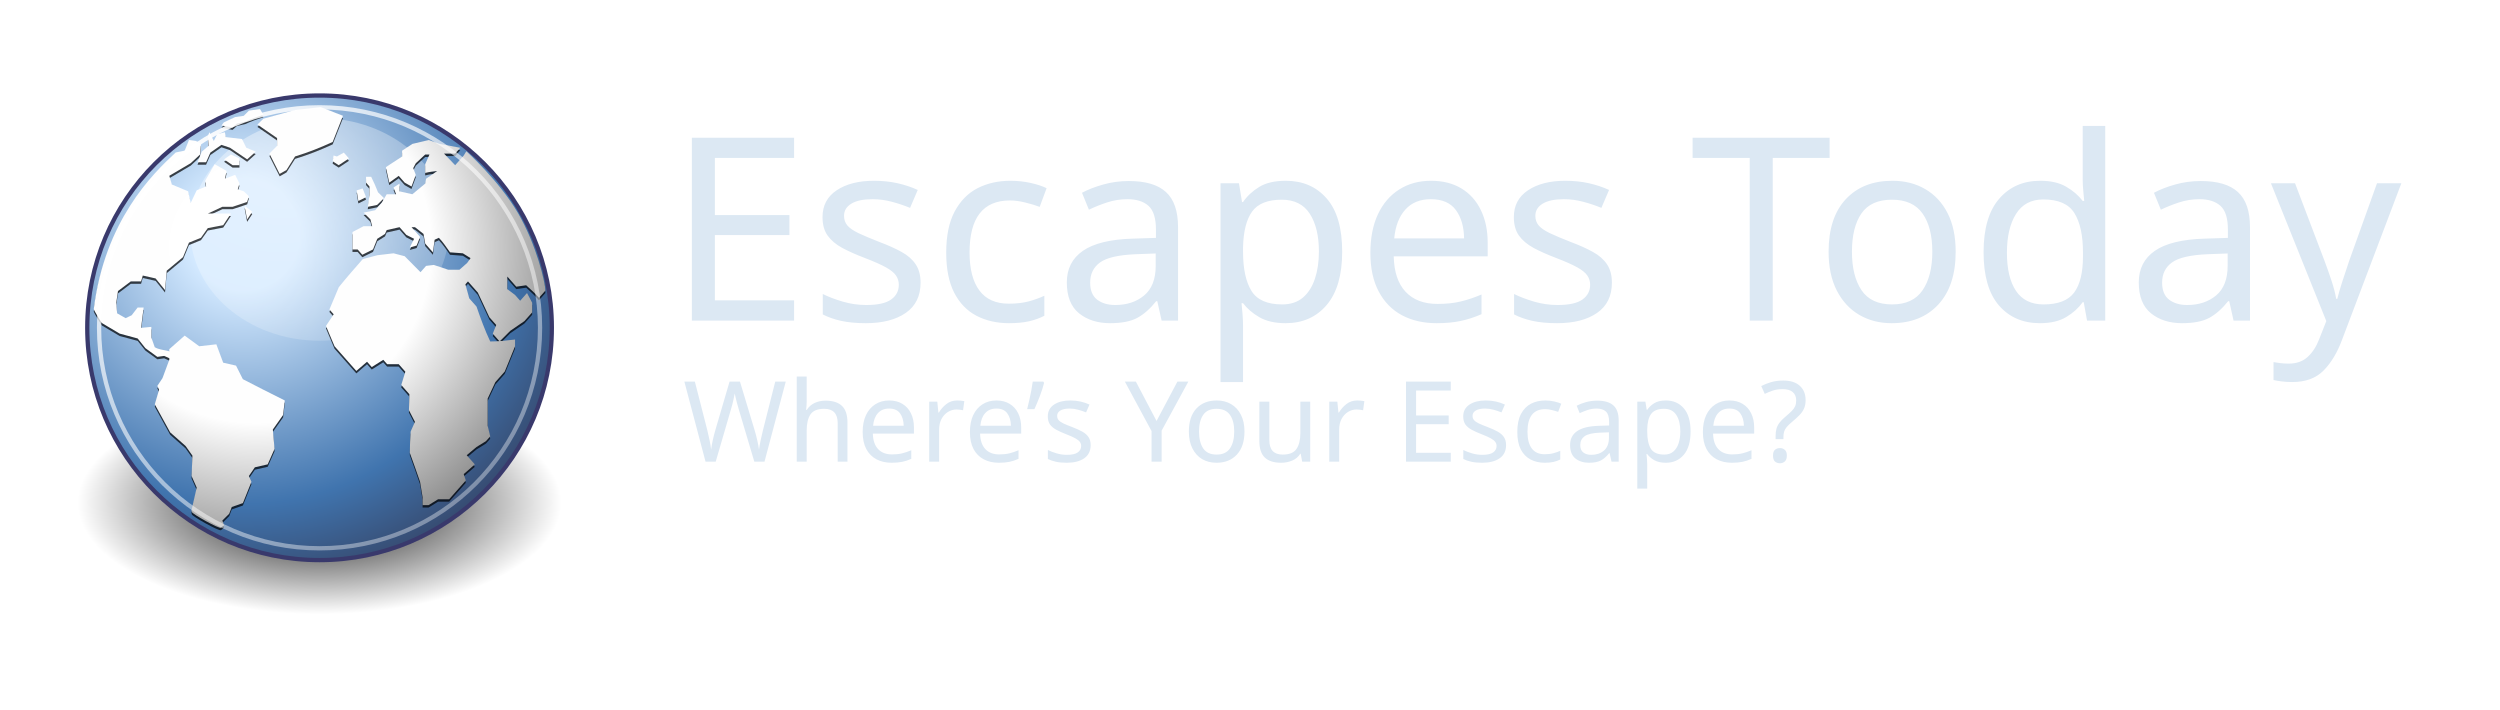
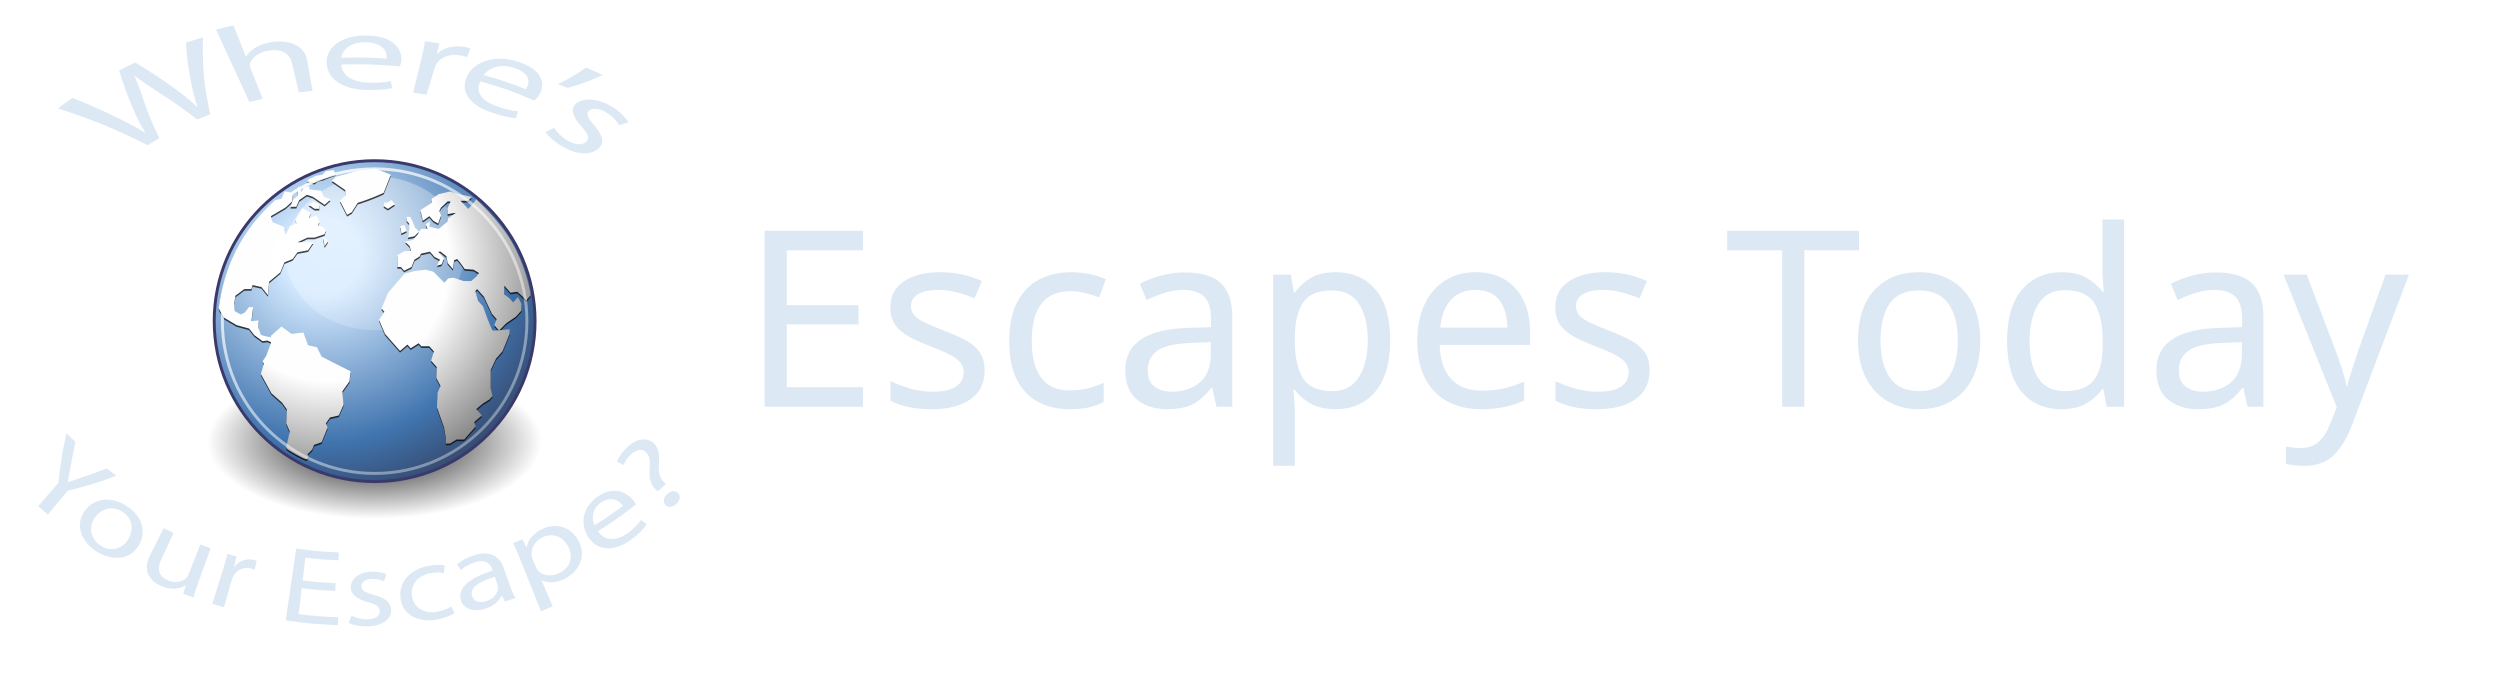
- <svg xmlns="http://www.w3.org/2000/svg" version="1.1" id="Layer_1" x="0px" y="0px" width="468.5px" height="133px" viewBox="0 0 468.5 133" enable-background="new 0 0 468.5 133" xml:space="preserve">
-   <text transform="matrix(1 0 0 1 125 60.0801)" fill="#DCE8F3" font-family="'MyriadPro-Regular'" font-size="48">Escapes Today</text>
-   <text transform="matrix(1 0 0 1 128 86.5166)" fill="#DCE8F3" font-family="'MyriadPro-Regular'" font-size="21">Where’s Your Escape?</text>
+ <svg xmlns="http://www.w3.org/2000/svg" version="1.1" id="Layer_1" x="0px" y="0px" width="487.063px" height="133px" viewBox="-0.313 0 487.063 133" enable-background="new -0.313 0 487.063 133" xml:space="preserve">
+   <text transform="matrix(1 0 0 1 144 79.2363)" fill="#DCE8F3" font-family="'MyriadPro-Regular'" font-size="48">Escapes Today</text>
+   <g>
+     <g enable-background="new    ">
+       <path fill="#DCE8F3" d="M7.11,98.609c1.583-1.806,2.375-2.71,3.958-4.516c0.432-3.958,0.748-5.902,1.565-9.692    c0.691,0.69,1.04,1.031,1.747,1.696c-0.393,1.776-0.568,2.67-0.879,4.483c-0.214,1.242-0.386,2.235-0.605,3.345    c0.016,0.014,0.024,0.021,0.04,0.035c0.979-0.38,2.03-0.704,3.217-1.117c1.748-0.589,2.608-0.903,4.298-1.574    c0.754,0.58,1.135,0.861,1.902,1.416c-3.652,1.371-5.553,1.963-9.482,2.922c-1.54,1.854-2.31,2.782-3.85,4.637    C8.25,99.603,7.868,99.275,7.11,98.609z" />
+       <path fill="#DCE8F3" d="M26.822,106.081c-1.785,3.309-5.586,3.109-8.346,1.351c-3.09-1.969-4.179-5.315-2.272-7.9    c2.02-2.737,5.333-2.736,8.141-0.957C27.256,100.42,28.298,103.346,26.822,106.081z M18.165,100.863    c-1.274,1.826-0.853,4.19,1.147,5.461c1.954,1.241,4.281,0.649,5.421-1.335c0.858-1.494,1.042-3.867-1.173-5.272    S19.271,99.278,18.165,100.863z" />
+       <path fill="#DCE8F3" d="M38.221,113.772c-0.354,0.988-0.64,1.868-0.831,2.647c-0.801-0.285-1.2-0.433-1.996-0.736    c0.186-0.639,0.279-0.958,0.467-1.597c-0.02-0.008-0.031-0.011-0.051-0.019c-0.87,0.543-2.571,1.043-4.734,0.093    c-1.912-0.84-3.771-2.74-2.175-5.936c1.062-2.127,1.592-3.188,2.654-5.315c0.773,0.386,1.162,0.573,1.943,0.938    c-0.953,2.04-1.43,3.059-2.383,5.099c-0.818,1.75-0.689,3.271,1.296,4.123c1.464,0.628,2.831,0.229,3.506-0.382    c0.222-0.2,0.417-0.49,0.538-0.804c0.901-2.327,1.351-3.487,2.251-5.814c0.799,0.309,1.201,0.458,2.006,0.746    C39.716,109.601,39.217,110.989,38.221,113.772z" />
+       <path fill="#DCE8F3" d="M43.134,110.963c0.355-1.143,0.635-2.134,0.848-3.058c0.712,0.222,1.071,0.331,1.788,0.536    c-0.193,0.774-0.29,1.16-0.481,1.936c0.038,0.011,0.057,0.017,0.095,0.027c0.898-1.163,2.354-1.652,3.734-1.316    c0.234,0.057,0.393,0.114,0.57,0.199c-0.16,0.679-0.241,1.021-0.401,1.699c-0.206-0.091-0.416-0.164-0.703-0.234    c-1.48-0.362-2.799,0.297-3.451,1.544c-0.118,0.226-0.246,0.498-0.332,0.802c-0.591,2.085-0.887,3.128-1.478,5.213    c-0.909-0.257-1.361-0.39-2.264-0.67C41.889,114.97,42.304,113.634,43.134,110.963z" />
+       <path fill="#DCE8F3" d="M65.012,115.123c-2.621-0.115-3.931-0.222-6.539-0.533c-0.244,2.026-0.365,3.04-0.608,5.065    c3.076,0.368,4.622,0.486,7.714,0.596c-0.022,0.612-0.033,0.92-0.055,1.532c-4.081-0.145-6.121-0.327-10.169-0.914    c0.816-5.601,1.225-8.403,2.041-14.005c3.301,0.479,4.965,0.629,8.292,0.762c-0.024,0.612-0.038,0.922-0.063,1.534    c-2.581-0.103-3.87-0.205-6.438-0.512c-0.214,1.776-0.321,2.664-0.534,4.44c2.563,0.307,3.85,0.412,6.425,0.525    C65.052,114.219,65.039,114.519,65.012,115.123z" />
+       <path fill="#DCE8F3" d="M68.181,119.951c0.682,0.361,1.909,0.737,3.079,0.707c1.702-0.044,2.463-0.769,2.419-1.607    c-0.047-0.882-0.73-1.326-2.403-1.774c-2.233-0.599-3.263-1.63-3.251-2.849c0.016-1.637,1.538-2.94,4.026-3.035    c1.173-0.045,2.217,0.182,2.891,0.47c-0.172,0.552-0.261,0.825-0.44,1.376c-0.482-0.221-1.352-0.504-2.446-0.463    c-1.265,0.047-1.962,0.682-1.951,1.438c0.012,0.84,0.736,1.22,2.346,1.658c2.146,0.585,3.319,1.362,3.436,2.869    c0.138,1.778-1.54,3.206-4.644,3.284c-1.43,0.036-2.755-0.239-3.661-0.672C67.824,120.793,67.944,120.513,68.181,119.951z" />
+       <path fill="#DCE8F3" d="M88.254,119.438c-0.553,0.374-1.84,0.986-3.574,1.281c-3.897,0.663-6.665-1.2-6.974-4.292    c-0.312-3.112,1.903-5.561,5.641-6.217c1.23-0.216,2.366-0.171,2.987-0.045c-0.07,0.599-0.108,0.899-0.185,1.498    c-0.557-0.143-1.391-0.209-2.546-0.006c-2.672,0.47-3.914,2.328-3.649,4.432c0.294,2.333,2.38,3.548,4.9,3.107    c1.311-0.229,2.122-0.671,2.725-1.031C87.847,118.677,87.981,118.93,88.254,119.438z" />
+       <path fill="#DCE8F3" d="M98.046,117.203c-0.232-0.464-0.347-0.695-0.577-1.159c-0.03,0.01-0.045,0.015-0.076,0.024    c-0.443,0.983-1.584,2.096-3.392,2.596c-2.569,0.711-4.225-0.424-4.557-1.855c-0.556-2.394,1.716-4.204,6.228-5.635    c-0.026-0.08-0.039-0.119-0.064-0.199c-0.258-0.8-0.973-2.125-3.307-1.455c-1.06,0.305-2.095,0.883-2.798,1.533    c-0.31-0.425-0.462-0.637-0.767-1.064c0.817-0.76,2.076-1.451,3.489-1.862c3.429-0.998,4.938,0.643,5.612,2.564    c0.503,1.435,0.755,2.152,1.259,3.587c0.292,0.832,0.629,1.625,1.013,2.225C99.286,116.792,98.873,116.933,98.046,117.203z     M96.113,112.377c-2.36,0.717-4.968,1.77-4.473,3.681c0.3,1.158,1.427,1.456,2.588,1.126c1.624-0.461,2.403-1.601,2.485-2.527    c0.018-0.203,0.001-0.42-0.057-0.6C96.439,113.386,96.33,113.049,96.113,112.377z" />
+       <path fill="#DCE8F3" d="M101.001,108.857c-0.482-1.21-0.918-2.165-1.318-3.046c0.715-0.283,1.071-0.43,1.781-0.73    c0.308,0.627,0.462,0.939,0.771,1.565c0.019-0.008,0.028-0.015,0.047-0.022c0.34-1.491,1.308-2.705,3.046-3.552    c2.573-1.253,5.474-0.527,6.99,2.161c1.795,3.184,0.121,6.207-2.712,7.571c-1.59,0.766-3.244,0.845-4.36,0.227    c-0.02,0.009-0.029,0.016-0.049,0.024c0.87,2.031,1.304,3.045,2.173,5.076c-0.915,0.392-1.375,0.582-2.297,0.949    C103.444,114.992,102.63,112.947,101.001,108.857z M104.106,110.507c0.107,0.251,0.252,0.478,0.394,0.653    c0.807,1.003,2.567,1.249,4.11,0.515c2.279-1.085,2.824-3.206,1.732-5.267c-0.954-1.8-2.889-2.721-4.978-1.725    c-1.347,0.643-2.237,2.036-2.102,3.467c0.022,0.239,0.059,0.521,0.158,0.752C103.695,109.543,103.832,109.866,104.106,110.507z" />
+       <path fill="#DCE8F3" d="M116.184,103.488c1.375,2.089,3.698,1.853,5.695,0.451c1.431-1.003,2.137-1.832,2.688-2.621    c0.453,0.32,0.681,0.478,1.137,0.794c-0.512,0.766-1.506,1.951-3.284,3.188c-3.44,2.395-6.651,1.837-8.217-0.799    s-0.951-5.754,1.942-7.754c3.244-2.242,5.834-0.677,6.986,0.796c0.232,0.297,0.372,0.562,0.466,0.728    C120.717,100.527,119.23,101.57,116.184,103.488z M121.061,98.544c-0.68-0.96-2.244-2.029-4.31-0.608    c-1.858,1.278-1.777,3.237-1.25,4.418C117.769,100.925,118.884,100.163,121.061,98.544z" />
+       <path fill="#DCE8F3" d="M127.834,95.72c-0.161-0.15-0.24-0.226-0.401-0.376c-0.867-0.747-1.308-2.01-1.174-3.817    c0.12-1.61,0.023-2.651-0.626-3.338c-0.736-0.778-1.815-0.741-2.977,0.282c-0.664,0.585-1.25,1.427-1.469,2.132    c-0.522-0.253-0.782-0.38-1.299-0.639c0.299-0.901,1.129-2.048,2.085-2.912c2.076-1.875,4.015-1.761,5.144-0.633    c1.01,1.01,1.045,2.439,0.943,4.183c-0.093,1.594,0.196,2.572,0.98,3.306c0.156,0.154,0.233,0.229,0.389,0.384    C128.797,94.872,128.478,95.157,127.834,95.72z M129.297,98.344c-0.507-0.589-0.334-1.456,0.395-2.108    c0.73-0.653,1.594-0.715,2.123-0.145c0.499,0.539,0.397,1.41-0.396,2.12C130.667,98.883,129.776,98.9,129.297,98.344z" />
+     </g>
+   </g>
  <g id="Layer_1_1_">
    <g>
-       <radialGradient id="SVGID_1_" cx="-567.143" cy="1167.413" r="13.242" gradientTransform="matrix(3.425 0 0 1.5755 2002.348 -1745.022)" gradientUnits="userSpaceOnUse">
+       <radialGradient id="SVGID_1_" cx="-357.856" cy="-1254.084" r="9.508" gradientTransform="matrix(3.425 0 0 -1.5755 1298.329 -1889.688)" gradientUnits="userSpaceOnUse">
        <stop offset="0" style="stop-color:#000000" />
        <stop offset="1" style="stop-color:#000000;stop-opacity:0" />
      </radialGradient>
-       <path fill="url(#SVGID_1_)" d="M105.24,94.238c0,11.525-20.306,20.863-45.355,20.863c-25.048,0-45.354-9.34-45.354-20.863l0,0    c0-11.521,20.307-20.863,45.354-20.863C84.934,73.375,105.24,82.717,105.24,94.238L105.24,94.238z" />
-       <radialGradient id="SVGID_2_" cx="-384.063" cy="936.821" r="32.321" gradientTransform="matrix(2.0833 0 0 2.0833 845.8033 -1907.694)" gradientUnits="userSpaceOnUse">
+       <path fill="url(#SVGID_1_)" d="M105.24,86.122c0,8.274-14.58,14.979-32.564,14.979c-17.984,0-32.563-6.707-32.563-14.979l0,0    c0-8.272,14.58-14.979,32.563-14.979C90.661,71.143,105.24,77.85,105.24,86.122L105.24,86.122z" />
+       <radialGradient id="SVGID_2_" cx="-157.051" cy="-980.65" r="23.206" gradientTransform="matrix(2.0833 0 0 -2.0833 389.6641 -1992.948)" gradientUnits="userSpaceOnUse">
        <stop offset="0" style="stop-color:#D3E9FF" />
        <stop offset="0.155" style="stop-color:#D3E9FF" />
        <stop offset="0.75" style="stop-color:#4074AE" />
        <stop offset="1" style="stop-color:#36486C" />
      </radialGradient>
-       <path fill="url(#SVGID_2_)" stroke="#39396C" stroke-width="0.8" d="M103.416,61.429c0,24.043-19.493,43.535-43.533,43.535    S16.351,85.471,16.351,61.429c0-24.042,19.491-43.532,43.532-43.532C83.927,17.897,103.416,37.387,103.416,61.429z" />
-       <radialGradient id="SVGID_3_" cx="-383.907" cy="1031.246" r="35.197" gradientTransform="matrix(2.0542 0 0 1.7662 841.319 -1792.747)" gradientUnits="userSpaceOnUse">
+       <path fill="url(#SVGID_2_)" stroke="#39396C" stroke-width="0.575" d="M103.93,62.565c0,17.263-13.996,31.258-31.256,31.258    S41.419,79.827,41.419,62.565S55.413,31.31,72.674,31.31C89.938,31.31,103.93,45.304,103.93,62.565z" />
+       <radialGradient id="SVGID_3_" cx="-157.258" cy="-1106.401" r="25.27" gradientTransform="matrix(2.0542 0 0 -1.7662 390.5558 -1915.101)" gradientUnits="userSpaceOnUse">
        <stop offset="0" style="stop-color:#FFFFFF" />
        <stop offset="1" style="stop-color:#FFFFFF;stop-opacity:0" />
      </radialGradient>
-       <path opacity="0.422" fill="url(#SVGID_3_)" enable-background="new    " d="M84.151,42.987    c0,11.523-10.865,20.864-24.266,20.864c-13.402,0-24.264-9.341-24.264-20.864c0-11.522,10.862-20.864,24.264-20.864    C73.286,22.123,84.151,31.464,84.151,42.987z" />
+       <path opacity="0.422" fill="url(#SVGID_3_)" enable-background="new    " d="M90.099,49.324c0,8.273-7.801,14.98-17.423,14.98    c-9.623,0-17.421-6.707-17.421-14.98c0-8.272,7.798-14.98,17.421-14.98C82.298,34.344,90.099,41.051,90.099,49.324z" />
      <g transform="matrix(.98237,0,0,.98237,.12108,.23291)">
-         <path fill-opacity="0.714" d="M103.918,55.659L103.918,55.659l-1.227,1.386c-0.75-0.885-1.593-1.627-2.443-2.404l-1.877,0.276     l-1.712-1.937v2.399l1.465,1.112l0.978,1.107l1.308-1.477c0.33,0.616,0.654,1.232,0.98,1.848v1.846l-1.473,1.662l-2.692,1.848     l-2.039,2.034l-1.306-1.481l0.653-1.661l-1.301-1.478L91.03,56.03l-1.88-2.124l-0.495,0.554l0.74,2.679l1.386,1.57     c0.791,2.284,1.574,4.468,2.609,6.652c1.611,0,3.132-0.171,4.732-0.371v1.293l-1.959,4.804l-1.793,2.028l-1.469,3.148v5.168     l0.489,2.032l-0.813,0.921l-1.796,1.111l-1.879,1.568l1.553,1.753l-2.122,1.849l0.405,1.201l-3.182,3.603h-2.122l-1.793,1.111     h-1.146v-1.477l-0.488-2.958c-0.631-1.855-1.286-3.698-1.955-5.537c0-1.36,0.082-2.706,0.159-4.066l0.819-1.847l-1.146-2.219     l0.086-3.047l-1.551-1.757l0.776-2.537l-1.262-1.433h-2.205l-0.734-0.831l-2.203,1.388l-0.898-1.02l-2.04,1.754l-4.163-4.708     l-1.63-3.88l1.468-2.215l-0.812-0.922l1.792-4.251c1.471-1.833,3.013-3.592,4.57-5.357l2.775-0.739l3.1-0.368l2.122,0.555     l3.019,3.045l1.06-1.199l1.467-0.185l2.775,0.922h2.123l1.471-1.293l0.653-0.922l-1.472-0.923l-2.449-0.184     c-0.679-0.943-1.311-1.933-2.116-2.771l-0.819,0.368l-0.327,2.403l-1.47-1.662l-0.326-1.849l-1.633-1.29h-0.656l1.633,1.846     l-0.652,1.661l-1.304,0.37l0.813-1.662l-1.47-0.736l-1.301-1.477l-2.449,0.552l-0.329,0.737l-1.467,0.925l-0.817,2.033     l-2.039,1.015l-0.899-1.015h-0.977V44.49l2.122-1.109h1.63l-0.328-1.291l-1.302-1.293l2.2-0.462l1.223-1.383l0.982-1.664h1.793     l-0.49-1.29l1.146-0.74v1.479l2.446,0.554l2.446-2.031l0.163-0.925l2.12-1.477c-0.768,0.096-1.533,0.166-2.283,0.369v-1.664     l0.814-1.847h-0.814l-1.793,1.663l-0.493,0.924l0.493,1.295l-0.819,2.215l-1.303-0.739l-1.14-1.291l-1.799,1.291l-0.65-2.954     l3.097-2.031v-1.108l1.962-1.293l3.1-0.74l2.123,0.74l3.916,0.739l-0.977,1.107h-2.125l2.125,2.216l1.63-1.846l0.495-0.812     c0,0,6.258,5.609,9.838,11.742C102.236,46.955,103.918,54.19,103.918,55.659L103.918,55.659z" />
-         <path fill-opacity="0.714" d="M63.504,29.89l-0.163,1.107l1.146,0.74l1.954-1.293l-0.977-1.107l-1.309,0.739L63.504,29.89" />
-         <path fill-opacity="0.714" d="M65.3,22.317l-4.245-1.663l-4.892,0.553l-6.04,1.663l-1.142,1.109l3.752,2.585v1.478l-1.469,1.477     l1.96,3.882l1.3-0.742l1.636-2.585c2.522-0.779,4.783-1.663,7.178-2.77L65.3,22.317" />
-         <path fill-opacity="0.714" d="M69.705,37.835l-0.653-1.664l-1.143,0.37l0.329,2.03L69.705,37.835" />
-         <path fill-opacity="0.714" d="M70.358,37.46l-0.328,2.22l1.796-0.37l1.304-1.292l-1.142-1.108     c-0.384-1.02-0.826-1.976-1.305-2.955h-0.978v1.107l0.65,0.739v1.658" />
-         <path fill-opacity="0.714" d="M46.206,72.556L44.9,69.971l-2.447-0.555l-1.306-3.511l-3.263,0.368l-2.773-2.029l-2.939,2.585     v0.408c-0.89-0.257-1.982-0.294-2.774-0.781l-0.653-1.844V62.58l-1.957,0.184l0.49-3.878h-1.143l-1.141,1.478l-1.143,0.552     l-1.632-0.921l-0.164-2.033l0.327-2.218l2.449-1.845h1.957l0.326-1.11l2.447,0.552l1.796,2.218l0.327-3.695l3.102-2.585     l1.142-2.772l2.284-0.924l1.306-1.846l2.938-0.557l1.47-2.214h-4.408l2.775-1.294h1.956l2.776-0.923l0.328-1.105l-0.98-0.924     l-1.143-0.37l0.327-1.108l-0.813-1.662l-1.961,0.737l0.329-1.477l-2.284-1.294l-1.794,3.138l0.163,1.109l-1.796,0.741l-1.143,2.4     l-0.489-2.216l-3.101-1.294l-0.49-1.661l4.08-2.403l1.796-1.663l0.164-2.032l-0.979-0.555l-1.306-0.185l-0.816,2.032     c0,0-1.364,0.268-1.715,0.354C28.92,33.44,19.866,42.354,17.763,59.183c0.084,0.391,1.524,2.652,1.524,2.652l3.426,2.031     l3.427,0.924l1.47,1.848l2.284,1.661l1.305-0.185l0.979,0.441v0.299l-1.305,3.51l-0.98,1.475l0.327,0.743l-0.816,2.769     l2.938,5.358l2.938,2.59l1.307,1.844l-0.165,3.881l0.98,2.217l-0.98,4.248c0,0-0.076-0.027,0.049,0.397     c0.125,0.426,5.229,3.263,5.553,3.018l0.599-0.459l-0.326-0.921l1.305-1.294l0.49-1.291l2.121-0.743l1.633-4.066l-0.49-1.104     l1.14-1.659l2.449-0.559l1.306-2.954l-0.328-3.695l1.958-2.771l0.328-2.774C51.523,75.296,48.865,73.927,46.206,72.556" />
-         <path fill-opacity="0.714" d="M42.616,30.628l1.63,1.108h1.307v-1.293l-1.631-0.739L42.616,30.628" />
-         <path fill-opacity="0.714" d="M38.374,29.152l-0.816,2.031h1.632l0.816-1.847l2.122-1.478l1.631,0.554l3.264,2.216l1.635-1.477     l-1.798-0.74l-0.816-1.662l-3.099-0.368l-0.165-0.925l-1.469,0.371l-0.651,1.294l-0.816-1.665l-0.326,0.74l0.163,1.847     L38.374,29.152" />
-         <path fill-opacity="0.714" d="M44.246,24.533l0.818-0.738l1.632-0.369c1.118-0.543,2.241-0.91,3.426-1.293l-0.65-1.108     l-2.108,0.303l-0.997,0.992l-1.641,0.238l-1.459,0.685l-0.708,0.343l-0.433,0.581L44.246,24.533" />
-         <path fill-opacity="0.714" d="M47.02,42.081l0.982-1.477l-1.471-1.108L47.02,42.081" />
+         <path fill-opacity="0.714" d="M104.789,58.687L104.789,58.687l-0.881,0.995c-0.538-0.636-1.144-1.169-1.754-1.727l-1.347,0.199     l-1.229-1.391v1.722l1.052,0.799l0.702,0.794l0.939-1.061c0.237,0.442,0.469,0.885,0.703,1.327v1.326l-1.058,1.193l-1.933,1.327     l-1.464,1.459l-0.937-1.063l0.469-1.193l-0.934-1.062l-1.581-3.38l-1.35-1.526l-0.355,0.399l0.531,1.924l0.995,1.126     c0.568,1.64,1.13,3.209,1.873,4.777c1.157,0,2.249-0.123,3.398-0.266v0.928l-1.407,3.448l-1.288,1.456l-1.054,2.261v3.711     l0.351,1.458l-0.584,0.661l-1.29,0.798l-1.349,1.125l1.116,1.259l-1.524,1.328l0.291,0.863l-2.284,2.586h-1.524l-1.287,0.798     h-0.823v-1.061l-0.35-2.123c-0.453-1.331-0.924-2.655-1.404-3.975c0-0.977,0.059-1.942,0.114-2.919l0.588-1.327l-0.823-1.593     l0.062-2.188l-1.113-1.262l0.557-1.821l-0.906-1.029h-1.583l-0.527-0.596l-1.582,0.997l-0.645-0.733l-1.464,1.26l-2.989-3.381     l-1.17-2.785l1.054-1.59l-0.583-0.663l1.286-3.052c1.057-1.316,2.164-2.579,3.281-3.846l1.993-0.531l2.225-0.264l1.524,0.399     l2.168,2.186l0.761-0.86l1.053-0.133l1.993,0.662h1.524l1.056-0.928l0.469-0.662l-1.057-0.663l-1.758-0.132     c-0.488-0.677-0.941-1.388-1.52-1.99l-0.588,0.264l-0.235,1.726l-1.056-1.193l-0.234-1.328l-1.173-0.926h-0.471l1.173,1.326     l-0.468,1.192l-0.936,0.265l0.584-1.193l-1.056-0.528l-0.934-1.06l-1.759,0.396l-0.236,0.529l-1.054,0.665l-0.586,1.459     l-1.464,0.729l-0.645-0.729h-0.701v-2.388l1.523-0.796h1.171l-0.236-0.927l-0.934-0.928l1.58-0.332l0.878-0.994l0.705-1.194     h1.287l-0.352-0.926l0.823-0.531v1.062l1.756,0.398l1.756-1.458l0.118-0.664l1.521-1.06c-0.551,0.069-1.1,0.119-1.639,0.264     v-1.194l0.585-1.326h-0.585l-1.287,1.194l-0.354,0.664l0.354,0.93l-0.588,1.591l-0.935-0.531l-0.819-0.927l-1.291,0.927     l-0.467-2.121l2.224-1.458v-0.796l1.409-0.928l2.226-0.531l1.524,0.531l2.812,0.53l-0.702,0.795h-1.526l1.526,1.592l1.17-1.326     l0.355-0.583c0,0,4.494,4.027,7.063,8.43C103.581,52.438,104.789,57.633,104.789,58.687L104.789,58.687z" />
+         <path fill-opacity="0.714" d="M75.772,40.185l-0.117,0.795l0.823,0.531l1.403-0.928l-0.701-0.795l-0.94,0.53L75.772,40.185" />
+         <path fill-opacity="0.714" d="M77.062,34.748l-3.048-1.193l-3.513,0.397l-4.336,1.194l-0.82,0.796l2.694,1.856v1.061     l-1.055,1.061l1.407,2.787l0.933-0.533l1.175-1.855c1.811-0.56,3.434-1.194,5.153-1.989L77.062,34.748" />
+         <path fill-opacity="0.714" d="M80.224,45.89l-0.469-1.195l-0.821,0.266l0.236,1.457L80.224,45.89" />
+         <path fill-opacity="0.714" d="M80.693,45.621l-0.236,1.594l1.29-0.265l0.936-0.928l-0.82-0.795     c-0.275-0.732-0.593-1.419-0.936-2.122h-0.702v0.795l0.467,0.531v1.19" />
+         <path fill-opacity="0.714" d="M63.353,70.819l-0.938-1.856l-1.757-0.399l-0.938-2.521l-2.343,0.264l-1.991-1.457l-2.11,1.857V67     c-0.639-0.184-1.423-0.211-1.992-0.562l-0.469-1.323v-1.459l-1.405,0.133l0.352-2.785h-0.821l-0.82,1.062l-0.821,0.396     L46.13,61.8l-0.118-1.459l0.235-1.593l1.759-1.325h1.405l0.234-0.796l1.757,0.396l1.29,1.593l0.235-2.652l2.227-1.857l0.82-1.99     l1.639-0.664l0.938-1.326l2.109-0.399l1.055-1.59H58.55l1.993-0.929h1.405l1.993-0.663l0.236-0.793l-0.703-0.664l-0.821-0.265     l0.235-0.796l-0.584-1.193l-1.408,0.529l0.236-1.06l-1.64-0.93l-1.288,2.254l0.117,0.796l-1.289,0.532l-0.821,1.723l-0.351-1.591     l-2.227-0.929l-0.351-1.192l2.929-1.725l1.29-1.194l0.118-1.459l-0.703-0.399l-0.937-0.133l-0.586,1.459     c0,0-0.979,0.192-1.231,0.254c-3.218,2.965-9.719,9.365-11.229,21.448c0.06,0.28,1.094,1.904,1.094,1.904l2.46,1.458l2.461,0.664     l1.055,1.326l1.64,1.193l0.937-0.132l0.703,0.316v0.215l-0.937,2.52l-0.703,1.058l0.234,0.535l-0.586,1.988l2.109,3.847     l2.109,1.859l0.938,1.325l-0.118,2.785l0.704,1.592l-0.704,3.05c0,0-0.054-0.019,0.035,0.285     c0.089,0.306,3.754,2.343,3.987,2.167l0.43-0.33l-0.235-0.661l0.937-0.929l0.351-0.925l1.523-0.535l1.173-2.919l-0.352-0.792     l0.819-1.191l1.759-0.403l0.937-2.12l-0.235-2.653l1.406-1.989l0.235-1.991C67.17,72.786,65.261,71.803,63.353,70.819" />
+         <path fill-opacity="0.714" d="M60.775,40.715l1.171,0.795h0.938v-0.928l-1.172-0.53L60.775,40.715" />
+         <path fill-opacity="0.714" d="M57.729,39.656l-0.586,1.458h1.172l0.586-1.326l1.523-1.062l1.171,0.398l2.344,1.591l1.175-1.061     l-1.291-0.531l-0.586-1.193l-2.225-0.264l-0.119-0.664l-1.055,0.266l-0.467,0.929l-0.586-1.195l-0.235,0.531l0.117,1.326     L57.729,39.656" />
+         <path fill-opacity="0.714" d="M61.945,36.339l0.588-0.53l1.172-0.265c0.803-0.39,1.609-0.653,2.46-0.928l-0.467-0.795     l-1.513,0.218l-0.716,0.712l-1.178,0.171l-1.047,0.492l-0.508,0.246l-0.311,0.418L61.945,36.339" />
+         <path fill-opacity="0.714" d="M63.937,48.938l0.705-1.061l-1.056-0.795L63.937,48.938" />
      </g>
      <g transform="matrix(.98237,0,0,.98237,-8.095179e-2,3.088300e-2)">
        <g>
          <g>
-             <radialGradient id="SVGID_4_" cx="-368.43" cy="1002.864" r="45.464" fx="-368.094" fy="1003.201" gradientTransform="matrix(1.9403 0 0 1.9403 763.4025 -1899.067)" gradientUnits="userSpaceOnUse">
+             <radialGradient id="SVGID_4_" cx="-140.162" cy="-1080.426" r="32.643" fx="-139.921" fy="-1080.185" gradientTransform="matrix(1.9061 0 0 -1.9061 332.2469 -2007.016)" gradientUnits="userSpaceOnUse">
              <stop offset="0" style="stop-color:#FFFFFF" />
              <stop offset="0.379" style="stop-color:#FEFEFE" />
              <stop offset="1" style="stop-color:#1D1D1D" />
            </radialGradient>
-             <path fill="url(#SVGID_4_)" d="M104.12,55.402L104.12,55.402l-1.225,1.385c-0.75-0.885-1.589-1.626-2.443-2.403l-1.879,0.276       l-1.712-1.937v2.399l1.473,1.112l0.976,1.108l1.306-1.475c0.33,0.615,0.65,1.232,0.98,1.847v1.847l-1.473,1.661l-2.692,1.849       l-2.036,2.035l-1.309-1.483l0.656-1.661l-1.306-1.478l-2.203-4.709l-1.877-2.122l-0.492,0.553l0.739,2.679l1.384,1.57       c0.793,2.284,1.574,4.467,2.615,6.653c1.611,0,3.128-0.172,4.732-0.373v1.294l-1.96,4.803l-1.796,2.032l-1.471,3.14v5.171       l0.495,2.034l-0.819,0.918l-1.798,1.11l-1.874,1.567l1.55,1.754l-2.12,1.853l0.408,1.197l-3.186,3.607h-2.12l-1.796,1.109       h-1.143v-1.477l-0.487-2.959c-0.632-1.855-1.289-3.693-1.958-5.539c0-1.357,0.083-2.703,0.162-4.063l0.818-1.847l-1.145-2.215       l0.084-3.05l-1.549-1.76l0.777-2.54l-1.263-1.432h-2.205L73.2,68.608l-2.201,1.386l-0.897-1.018l-2.042,1.755l-4.161-4.709       l-1.633-3.881l1.47-2.214l-0.815-0.922l1.793-4.252c1.473-1.832,3.014-3.592,4.569-5.357l2.775-0.739l3.1-0.367l2.125,0.556       l3.016,3.045l1.063-1.2l1.467-0.184l2.776,0.922h2.122l1.468-1.294l0.653-0.923L88.38,48.29l-2.449-0.186       c-0.68-0.942-1.311-1.933-2.122-2.77l-0.814,0.367l-0.329,2.403l-1.469-1.661l-0.325-1.85l-1.631-1.289h-0.655l1.633,1.846       l-0.653,1.662l-1.305,0.369l0.815-1.662l-1.474-0.736L76.3,43.305l-2.449,0.553l-0.327,0.736l-1.469,0.925l-0.817,2.032       l-2.037,1.016l-0.899-1.016h-0.977v-3.325l2.119-1.109h1.636l-0.332-1.291l-1.304-1.294l2.203-0.461l1.226-1.383l0.977-1.663       h1.797l-0.494-1.292l1.146-0.739v1.478l2.446,0.553l2.446-2.031l0.166-0.925l2.12-1.477c-0.768,0.096-1.536,0.166-2.286,0.369       v-1.664l0.816-1.847h-0.816L79.4,31.113l-0.49,0.924l0.49,1.295l-0.815,2.214l-1.303-0.739l-1.14-1.291l-1.796,1.291       l-0.653-2.953l3.097-2.031v-1.109l1.958-1.292l3.1-0.741l2.123,0.741l3.917,0.739l-0.978,1.108h-2.122l2.122,2.215l1.634-1.846       l0.495-0.812c0,0,6.254,5.609,9.834,11.742C102.446,46.699,104.12,53.934,104.12,55.402L104.12,55.402z" />
+             <path fill="url(#SVGID_4_)" d="M104.992,58.56L104.992,58.56l-0.88,0.995c-0.538-0.635-1.141-1.168-1.754-1.726l-1.348,0.198       l-1.23-1.39v1.722l1.058,0.798l0.7,0.795l0.938-1.059c0.237,0.441,0.467,0.885,0.704,1.326v1.326l-1.058,1.193l-1.933,1.327       l-1.462,1.461l-0.94-1.065l0.471-1.193l-0.937-1.061l-1.582-3.381l-1.348-1.524l-0.353,0.398l0.531,1.923l0.993,1.127       c0.57,1.64,1.13,3.208,1.878,4.778c1.157,0,2.246-0.124,3.398-0.267v0.928l-1.408,3.448l-1.289,1.458l-1.056,2.256v3.713       l0.355,1.459l-0.588,0.66l-1.291,0.796l-1.346,1.125l1.113,1.259l-1.522,1.331l0.293,0.859l-2.287,2.591h-1.522L89,87.941       h-0.821v-1.061l-0.349-2.124c-0.454-1.331-0.926-2.65-1.406-3.976c0-0.974,0.06-1.94,0.116-2.917l0.588-1.327l-0.822-1.59       l0.06-2.191l-1.112-1.263l0.558-1.823l-0.907-1.029h-1.583l-0.53-0.597l-1.58,0.995l-0.644-0.732l-1.466,1.261l-2.988-3.381       l-1.173-2.786l1.055-1.59l-0.585-0.662l1.287-3.054c1.058-1.314,2.164-2.579,3.28-3.845l1.992-0.531l2.226-0.263l1.526,0.399       l2.165,2.186l0.764-0.861l1.053-0.132l1.993,0.662h1.524l1.054-0.928l0.469-0.663l-1.055-0.662l-1.758-0.134       c-0.488-0.676-0.941-1.388-1.523-1.989l-0.585,0.264l-0.236,1.725l-1.055-1.192L88.3,50.8l-1.171-0.926h-0.471l1.173,1.326       l-0.469,1.193l-0.937,0.265l0.586-1.193l-1.059-0.528l-0.934-1.061l-1.759,0.397l-0.235,0.529l-1.055,0.664l-0.587,1.459       l-1.462,0.729l-0.646-0.729h-0.701v-2.388l1.521-0.796h1.175l-0.239-0.926l-0.936-0.93l1.582-0.33l0.88-0.994l0.702-1.194h1.29       l-0.355-0.928l0.823-0.53v1.061l1.756,0.397l1.756-1.458l0.119-0.665l1.522-1.061c-0.551,0.069-1.102,0.12-1.641,0.265v-1.195       l0.586-1.326h-0.586l-1.285,1.194l-0.352,0.664l0.352,0.93l-0.586,1.589l-0.935-0.53l-0.819-0.927l-1.29,0.927l-0.468-2.12       l2.223-1.458v-0.796l1.406-0.928l2.226-0.532l1.524,0.532l2.813,0.531l-0.703,0.795h-1.523l1.523,1.591l1.173-1.326       l0.356-0.583c0,0,4.49,4.028,7.061,8.431C103.79,52.312,104.992,57.506,104.992,58.56L104.992,58.56z" />
          </g>
        </g>
        <g>
          <g>
-             <radialGradient id="SVGID_5_" cx="-368.433" cy="1002.85" r="45.442" fx="-368.097" fy="1003.186" gradientTransform="matrix(1.9403 0 0 1.9403 763.4025 -1899.067)" gradientUnits="userSpaceOnUse">
+             <radialGradient id="SVGID_5_" cx="-140.162" cy="-1080.416" r="32.621" fx="-139.921" fy="-1080.174" gradientTransform="matrix(1.9061 0 0 -1.9061 332.2469 -2007.016)" gradientUnits="userSpaceOnUse">
              <stop offset="0" style="stop-color:#FFFFFF" />
              <stop offset="0.379" style="stop-color:#FEFEFE" />
              <stop offset="1" style="stop-color:#1D1D1D" />
            </radialGradient>
-             <path fill="url(#SVGID_5_)" d="M63.713,29.634l-0.166,1.108l1.146,0.739l1.956-1.292L65.67,29.08l-1.308,0.739L63.713,29.634" />
+             <path fill="url(#SVGID_5_)" d="M75.98,40.06l-0.119,0.795l0.823,0.531l1.404-0.928l-0.703-0.796l-0.939,0.531L75.98,40.06" />
          </g>
        </g>
        <g>
          <g>
-             <radialGradient id="SVGID_6_" cx="-368.428" cy="1002.87" r="45.477" fx="-368.092" fy="1003.207" gradientTransform="matrix(1.9403 0 0 1.9403 763.4025 -1899.067)" gradientUnits="userSpaceOnUse">
+             <radialGradient id="SVGID_6_" cx="-140.161" cy="-1080.431" r="32.65" fx="-139.919" fy="-1080.189" gradientTransform="matrix(1.9061 0 0 -1.9061 332.2469 -2007.016)" gradientUnits="userSpaceOnUse">
              <stop offset="0" style="stop-color:#FFFFFF" />
              <stop offset="0.379" style="stop-color:#FEFEFE" />
              <stop offset="1" style="stop-color:#1D1D1D" />
            </radialGradient>
-             <path fill="url(#SVGID_6_)" d="M65.508,22.061l-4.244-1.662l-4.893,0.553l-6.04,1.662l-1.143,1.109l3.753,2.585v1.478       l-1.469,1.476l1.958,3.881l1.302-0.742l1.637-2.585c2.522-0.779,4.781-1.663,7.176-2.771L65.508,22.061" />
+             <path fill="url(#SVGID_6_)" d="M77.269,34.622l-3.047-1.193l-3.513,0.397l-4.337,1.193l-0.821,0.796l2.694,1.856v1.062       l-1.055,1.059l1.406,2.786l0.935-0.532l1.176-1.856c1.811-0.559,3.432-1.193,5.152-1.989L77.269,34.622" />
          </g>
        </g>
        <g>
          <g>
-             <radialGradient id="SVGID_7_" cx="-368.441" cy="1002.862" r="45.507" fx="-368.105" fy="1003.199" gradientTransform="matrix(1.9403 0 0 1.9403 763.4025 -1899.067)" gradientUnits="userSpaceOnUse">
+             <radialGradient id="SVGID_7_" cx="-140.167" cy="-1080.426" r="32.664" fx="-139.925" fy="-1080.184" gradientTransform="matrix(1.9061 0 0 -1.9061 332.2469 -2007.016)" gradientUnits="userSpaceOnUse">
              <stop offset="0" style="stop-color:#FFFFFF" />
              <stop offset="0.379" style="stop-color:#FEFEFE" />
              <stop offset="1" style="stop-color:#1D1D1D" />
            </radialGradient>
-             <path fill="url(#SVGID_7_)" d="M69.914,37.579l-0.656-1.664l-1.143,0.37l0.328,2.03L69.914,37.579" />
+             <path fill="url(#SVGID_7_)" d="M80.433,45.764l-0.471-1.194l-0.821,0.265l0.235,1.458L80.433,45.764" />
          </g>
        </g>
        <g>
          <g>
-             <radialGradient id="SVGID_8_" cx="-368.432" cy="1002.864" r="45.474" fx="-368.096" fy="1003.2" gradientTransform="matrix(1.9403 0 0 1.9403 763.4025 -1899.067)" gradientUnits="userSpaceOnUse">
+             <radialGradient id="SVGID_8_" cx="-140.161" cy="-1080.426" r="32.642" fx="-139.919" fy="-1080.185" gradientTransform="matrix(1.9061 0 0 -1.9061 332.2469 -2007.016)" gradientUnits="userSpaceOnUse">
              <stop offset="0" style="stop-color:#FFFFFF" />
              <stop offset="0.379" style="stop-color:#FEFEFE" />
              <stop offset="1" style="stop-color:#1D1D1D" />
            </radialGradient>
-             <path fill="url(#SVGID_8_)" d="M70.562,37.205l-0.327,2.22l1.796-0.37l1.304-1.291l-1.14-1.109       c-0.384-1.02-0.825-1.975-1.305-2.955h-0.979v1.108l0.651,0.739V37.205" />
+             <path fill="url(#SVGID_8_)" d="M80.897,45.495l-0.235,1.594l1.29-0.265l0.936-0.927L82.07,45.1       c-0.276-0.732-0.592-1.418-0.937-2.121H80.43v0.795l0.467,0.531V45.495" />
          </g>
        </g>
        <g>
          <g>
-             <radialGradient id="SVGID_9_" cx="-368.431" cy="1002.865" r="45.474" fx="-368.095" fy="1003.202" gradientTransform="matrix(1.9403 0 0 1.9403 763.4025 -1899.067)" gradientUnits="userSpaceOnUse">
+             <radialGradient id="SVGID_9_" cx="-140.163" cy="-1080.427" r="32.649" fx="-139.922" fy="-1080.186" gradientTransform="matrix(1.9061 0 0 -1.9061 332.2469 -2007.016)" gradientUnits="userSpaceOnUse">
              <stop offset="0" style="stop-color:#FFFFFF" />
              <stop offset="0.379" style="stop-color:#FEFEFE" />
              <stop offset="1" style="stop-color:#1D1D1D" />
            </radialGradient>
-             <path fill="url(#SVGID_9_)" d="M46.412,72.302l-1.306-2.589l-2.447-0.556l-1.305-3.507L38.09,66.02l-2.774-2.031l-2.939,2.586       v0.408c-0.889-0.257-1.981-0.292-2.773-0.78l-0.653-1.847v-2.032l-1.957,0.186l0.49-3.879h-1.143L25.2,60.109l-1.143,0.551       l-1.633-0.921l-0.163-2.033l0.328-2.217l2.449-1.846h1.957l0.326-1.11l2.447,0.552l1.796,2.219l0.327-3.696l3.102-2.584       l1.142-2.773l2.284-0.923l1.305-1.846l2.938-0.558l1.469-2.215h-4.406l2.775-1.293h1.957l2.775-0.925l0.329-1.105l-0.982-0.925       l-1.142-0.371l0.327-1.107l-0.816-1.661l-1.958,0.736l0.327-1.477l-2.284-1.293l-1.795,3.138l0.163,1.109l-1.795,0.742       l-1.144,2.399l-0.489-2.216l-3.102-1.293l-0.491-1.662l4.081-2.403l1.796-1.663l0.165-2.03l-0.979-0.555l-1.306-0.186       l-0.816,2.033c0,0-1.364,0.266-1.715,0.354c-4.481,4.129-13.536,13.042-15.639,29.873c0.084,0.389,1.524,2.652,1.524,2.652       l3.426,2.031l3.427,0.925l1.47,1.846l2.283,1.664l1.306-0.183l0.978,0.44V68.6l-1.304,3.509l-0.98,1.475l0.327,0.742       l-0.816,2.77l2.938,5.355l2.938,2.59l1.307,1.847l-0.164,3.881l0.98,2.213l-0.98,4.25c0,0-0.077-0.027,0.048,0.399       c0.124,0.423,5.229,3.259,5.553,3.018l0.599-0.459l-0.326-0.924l1.304-1.291l0.491-1.29l2.122-0.744l1.632-4.066l-0.489-1.101       l1.14-1.662l2.448-0.562l1.306-2.951l-0.327-3.692l1.956-2.774l0.327-2.77C51.728,75.04,49.071,73.67,46.412,72.302" />
+             <path fill="url(#SVGID_9_)" d="M63.558,70.695l-0.937-1.859l-1.757-0.4l-0.937-2.518l-2.344,0.265l-1.991-1.458l-2.11,1.858       v0.292c-0.638-0.184-1.423-0.211-1.991-0.561l-0.469-1.325v-1.46l-1.405,0.134l0.352-2.784h-0.821l-0.819,1.061l-0.821,0.396       l-1.172-0.661l-0.117-1.459l0.235-1.593l1.759-1.325h1.405l0.234-0.797l1.757,0.397l1.29,1.594l0.235-2.654l2.227-1.855       l0.82-1.991l1.64-0.663l0.937-1.326l2.109-0.401l1.055-1.59h-3.163l1.992-0.928h1.405l1.992-0.664l0.237-0.794l-0.705-0.664       l-0.82-0.266l0.235-0.795l-0.586-1.192l-1.406,0.528l0.235-1.06l-1.64-0.928L58.408,43.5l0.117,0.796l-1.289,0.533       l-0.821,1.722l-0.351-1.591l-2.228-0.928l-0.352-1.193l2.931-1.725l1.289-1.194l0.119-1.458l-0.702-0.398l-0.938-0.134       l-0.586,1.46c0,0-0.98,0.191-1.231,0.254c-3.217,2.965-9.719,9.364-11.229,21.448c0.061,0.279,1.094,1.905,1.094,1.905       l2.46,1.457l2.46,0.665l1.055,1.325l1.639,1.195l0.938-0.131l0.702,0.316v0.213l-0.936,2.519l-0.704,1.059l0.235,0.533       l-0.586,1.989l2.109,3.845l2.109,1.859l0.939,1.326l-0.118,2.787l0.704,1.588l-0.704,3.052c0,0-0.055-0.02,0.034,0.287       c0.089,0.303,3.755,2.34,3.987,2.166l0.43-0.329l-0.234-0.663l0.936-0.927l0.352-0.925l1.523-0.535l1.172-2.919l-0.351-0.79       l0.818-1.194l1.758-0.404l0.937-2.118l-0.235-2.651l1.405-1.992l0.235-1.989C67.375,72.66,65.467,71.677,63.558,70.695" />
          </g>
        </g>
        <g>
          <g>
-             <radialGradient id="SVGID_10_" cx="-368.43" cy="1002.856" r="45.428" fx="-368.095" fy="1003.193" gradientTransform="matrix(1.9403 0 0 1.9403 763.4025 -1899.067)" gradientUnits="userSpaceOnUse">
+             <radialGradient id="SVGID_10_" cx="-140.162" cy="-1080.416" r="32.588" fx="-139.921" fy="-1080.174" gradientTransform="matrix(1.9061 0 0 -1.9061 332.2469 -2007.016)" gradientUnits="userSpaceOnUse">
              <stop offset="0" style="stop-color:#FFFFFF" />
              <stop offset="0.379" style="stop-color:#FEFEFE" />
              <stop offset="1" style="stop-color:#1D1D1D" />
            </radialGradient>
-             <path fill="url(#SVGID_10_)" d="M42.822,30.372l1.632,1.107h1.306v-1.292l-1.632-0.739L42.822,30.372" />
+             <path fill="url(#SVGID_10_)" d="M60.981,40.589l1.172,0.795h0.937v-0.928l-1.172-0.53L60.981,40.589" />
          </g>
        </g>
        <g>
          <g>
-             <radialGradient id="SVGID_11_" cx="-368.43" cy="1002.864" r="45.457" fx="-368.095" fy="1003.2" gradientTransform="matrix(1.9403 0 0 1.9403 763.4025 -1899.067)" gradientUnits="userSpaceOnUse">
+             <radialGradient id="SVGID_11_" cx="-140.162" cy="-1080.426" r="32.638" fx="-139.921" fy="-1080.184" gradientTransform="matrix(1.9061 0 0 -1.9061 332.2469 -2007.016)" gradientUnits="userSpaceOnUse">
              <stop offset="0" style="stop-color:#FFFFFF" />
              <stop offset="0.379" style="stop-color:#FEFEFE" />
              <stop offset="1" style="stop-color:#1D1D1D" />
            </radialGradient>
-             <path fill="url(#SVGID_11_)" d="M38.579,28.895l-0.816,2.031h1.631l0.817-1.848l2.121-1.478l1.633,0.555l3.264,2.216       l1.633-1.477l-1.796-0.74l-0.816-1.663l-3.101-0.369l-0.165-0.924l-1.469,0.37l-0.652,1.294l-0.816-1.664l-0.326,0.74       l0.164,1.847L38.579,28.895" />
+             <path fill="url(#SVGID_11_)" d="M57.934,39.529l-0.586,1.458h1.171l0.587-1.327l1.523-1.061l1.172,0.398l2.344,1.591       l1.173-1.06l-1.29-0.532l-0.586-1.193l-2.226-0.265l-0.118-0.664l-1.055,0.265l-0.468,0.929l-0.586-1.195l-0.234,0.531       l0.118,1.326L57.934,39.529" />
          </g>
        </g>
        <g>
          <g>
-             <radialGradient id="SVGID_12_" cx="-368.429" cy="1002.856" r="45.437" fx="-368.093" fy="1003.192" gradientTransform="matrix(1.9403 0 0 1.9403 763.4025 -1899.067)" gradientUnits="userSpaceOnUse">
+             <radialGradient id="SVGID_12_" cx="-140.161" cy="-1080.421" r="32.626" fx="-139.92" fy="-1080.179" gradientTransform="matrix(1.9061 0 0 -1.9061 332.2469 -2007.016)" gradientUnits="userSpaceOnUse">
              <stop offset="0" style="stop-color:#FFFFFF" />
              <stop offset="0.379" style="stop-color:#FEFEFE" />
              <stop offset="1" style="stop-color:#1D1D1D" />
            </radialGradient>
-             <path fill="url(#SVGID_12_)" d="M44.454,24.276l0.816-0.738l1.633-0.369c1.117-0.544,2.24-0.91,3.426-1.293l-0.65-1.108       l-2.106,0.303l-0.996,0.992l-1.642,0.239l-1.461,0.686l-0.708,0.342l-0.433,0.581L44.454,24.276" />
+             <path fill="url(#SVGID_12_)" d="M62.153,36.213l0.586-0.53l1.173-0.264c0.802-0.391,1.608-0.653,2.46-0.928l-0.467-0.796       l-1.512,0.218l-0.715,0.712l-1.179,0.172l-1.049,0.493l-0.508,0.246l-0.311,0.417L62.153,36.213" />
          </g>
        </g>
        <g>
          <g>
-             <radialGradient id="SVGID_13_" cx="-368.429" cy="1002.862" r="45.439" fx="-368.093" fy="1003.199" gradientTransform="matrix(1.9403 0 0 1.9403 763.4025 -1899.067)" gradientUnits="userSpaceOnUse">
+             <radialGradient id="SVGID_13_" cx="-140.162" cy="-1080.426" r="32.632" fx="-139.921" fy="-1080.184" gradientTransform="matrix(1.9061 0 0 -1.9061 332.2469 -2007.016)" gradientUnits="userSpaceOnUse">
              <stop offset="0" style="stop-color:#FFFFFF" />
              <stop offset="0.379" style="stop-color:#FEFEFE" />
              <stop offset="1" style="stop-color:#1D1D1D" />
            </radialGradient>
-             <path fill="url(#SVGID_13_)" d="M47.228,41.827l0.98-1.477l-1.47-1.108L47.228,41.827" />
+             <path fill="url(#SVGID_13_)" d="M64.144,48.814l0.703-1.061l-1.056-0.796L64.144,48.814" />
          </g>
        </g>
      </g>
-       <radialGradient id="SVGID_14_" cx="-386.849" cy="933.054" r="46.585" gradientTransform="matrix(2.0833 0 0 2.0833 845.8033 -1907.694)" gradientUnits="userSpaceOnUse">
+       <radialGradient id="SVGID_14_" cx="-159.051" cy="-977.945" r="33.448" gradientTransform="matrix(2.0833 0 0 -2.0833 389.6641 -1992.948)" gradientUnits="userSpaceOnUse">
        <stop offset="0" style="stop-color:#FFFFFF" />
        <stop offset="1" style="stop-color:#FFFFFF;stop-opacity:0.165" />
      </radialGradient>
-       <path fill="none" stroke="url(#SVGID_14_)" stroke-width="0.8" d="M101.205,61.429c0,22.823-18.5,41.323-41.319,41.323    c-22.821,0-41.321-18.5-41.321-41.323c0-22.823,18.501-41.32,41.321-41.32C82.705,20.107,101.205,38.608,101.205,61.429z" />
+       <path fill="none" stroke="url(#SVGID_14_)" stroke-width="0.575" d="M102.343,62.565c0,16.387-13.283,29.67-29.667,29.67    c-16.385,0-29.668-13.283-29.668-29.67c0-16.386,13.283-29.667,29.668-29.667C89.06,32.897,102.343,46.18,102.343,62.565z" />
+     </g>
+   </g>
+   <g>
+     <g>
+       <path fill="#DCE8F3" d="M28.442,28.29c-6.541-3.276-10.051-4.73-17.461-7.18c1.114-0.835,1.683-1.241,2.836-2.028    c3.572,1.435,5.308,2.204,8.668,3.829c2.079,0.996,4.042,2.073,5.49,2.954c0.021-0.013,0.032-0.018,0.053-0.031    c-0.875-1.275-1.682-2.937-2.463-4.78c-1.22-2.883-1.753-4.355-2.662-7.345c1.244-0.634,1.872-0.939,3.145-1.526    c3.15,1.92,4.666,2.923,7.565,4.999c1.69,1.217,3.291,2.48,4.509,3.685c0.023-0.009,0.034-0.014,0.057-0.023    c-0.562-1.535-0.95-3.157-1.315-4.989c-0.54-2.985-0.73-4.498-0.946-7.546c1.316-0.434,1.98-0.639,3.316-1.027    c-0.134,6.111,0.155,9.134,1.405,14.999c-1.017,0.382-1.521,0.582-2.518,1c-2.851-2.183-4.346-3.235-7.465-5.257    c-1.917-1.236-3.373-2.181-4.708-3.234c-0.026,0.013-0.04,0.02-0.066,0.033c0.622,1.375,1.145,2.774,1.767,4.671    c1.063,3.031,1.68,4.521,3.082,7.427C29.802,27.449,29.344,27.722,28.442,28.29z" />
+       <path fill="#DCE8F3" d="M41.782,5.775c1.352-0.35,2.032-0.513,3.399-0.817c0.967,2.431,1.45,3.646,2.417,6.077    c0.028-0.006,0.041-0.009,0.069-0.015c0.289-0.611,0.909-1.224,1.763-1.721c0.825-0.48,1.893-0.901,3.099-1.097    c2.378-0.386,6.369,0.022,6.984,3.498c0.425,2.397,0.638,3.596,1.062,5.994c-1.067,0.105-1.601,0.167-2.663,0.307    c-0.542-2.299-0.813-3.448-1.354-5.748c-0.38-1.613-1.75-2.879-4.697-2.366c-2.024,0.353-3.255,1.579-3.466,2.593    c-0.056,0.267-0.005,0.547,0.131,0.89c0.935,2.351,1.402,3.525,2.337,5.876c-1.039,0.231-1.557,0.356-2.584,0.622    C45.679,14.229,44.381,11.412,41.782,5.775z" />
+       <path fill="#DCE8F3" d="M66.178,12.579c0.196,2.495,2.626,3.444,5.382,3.529c1.972,0.061,3.18-0.081,4.263-0.29    c0.114,0.541,0.168,0.812,0.271,1.354c-0.995,0.211-2.638,0.416-4.978,0.354c-4.528-0.121-7.449-1.933-7.774-4.989    c-0.325-3.056,2.62-5.737,7.873-5.617c5.885,0.134,6.936,3.334,6.619,5.188c-0.064,0.375-0.181,0.658-0.247,0.842    C73.045,12.521,70.746,12.447,66.178,12.579z M74.995,11.414c0.17-1.169-0.486-3.106-4.089-3.179    c-3.239-0.065-4.585,1.734-4.76,3.021C69.686,11.155,71.462,11.187,74.995,11.414z" />
+       <path fill="#DCE8F3" d="M81.858,11.171c0.287-1.177,0.5-2.194,0.614-3.139c1.128,0.152,1.689,0.236,2.811,0.42    c-0.185,0.787-0.277,1.18-0.465,1.966c0.056,0.009,0.084,0.014,0.141,0.023c1.169-1.204,3.384-1.703,5.511-1.237    c0.361,0.079,0.605,0.157,0.876,0.263c-0.272,0.667-0.408,0.999-0.681,1.666c-0.297-0.112-0.603-0.203-1.023-0.294    c-2.169-0.47-4.059,0.233-4.858,1.51c-0.144,0.23-0.298,0.508-0.391,0.815c-0.639,2.113-0.96,3.169-1.6,5.282    c-1.042-0.176-1.564-0.255-2.613-0.398C80.853,15.297,81.188,13.922,81.858,11.171z" />
+       <path fill="#DCE8F3" d="M93.252,15.849c-1.109,2.357,0.667,3.946,3.211,4.847c1.821,0.645,3.035,0.876,4.164,1.012    c-0.172,0.534-0.26,0.801-0.442,1.332c-1.049-0.108-2.707-0.417-4.872-1.172c-4.189-1.46-5.964-3.976-4.685-6.888    c1.28-2.912,5.403-4.534,10.271-2.861c5.455,1.875,4.807,5.163,3.548,6.776c-0.254,0.326-0.513,0.552-0.67,0.703    C99.709,17.816,97.588,17.068,93.252,15.849z M102.127,17.396c0.765-1.027,1.145-3.017-2.199-4.155    c-3.006-1.023-5.191,0.243-6.021,1.378C97.267,15.565,98.917,16.121,102.127,17.396z" />
+       <path fill="#DCE8F3" d="M117.109,14.627c-2.156,1.006-5.251,2.13-6.847,2.5c-0.755-0.301-1.134-0.447-1.896-0.73    c1.574-0.728,4.011-2.149,5.498-3.226C115.173,13.728,115.823,14.02,117.109,14.627z" />
+       <path fill="#DCE8F3" d="M107.648,24.918c0.415,0.672,1.306,1.66,2.426,2.359c1.629,1.016,2.96,1.046,3.716,0.427    c0.794-0.651,0.61-1.481-0.728-2.961c-1.791-1.98-2.249-3.422-1.292-4.406c1.286-1.324,4.36-1.372,7.468,0.655    c1.465,0.955,2.443,2.061,2.893,2.863c-0.751,0.2-1.125,0.304-1.867,0.515c-0.296-0.563-0.981-1.515-2.295-2.369    c-1.518-0.987-2.919-1.002-3.547-0.41c-0.698,0.657-0.152,1.439,1.135,2.957c1.716,2.024,1.944,3.495,0.519,4.563    c-1.683,1.262-4.367,0.957-7.213-0.814c-1.312-0.816-2.337-1.736-2.9-2.557C106.631,25.407,106.968,25.242,107.648,24.918z" />
    </g>
  </g>
</svg>
